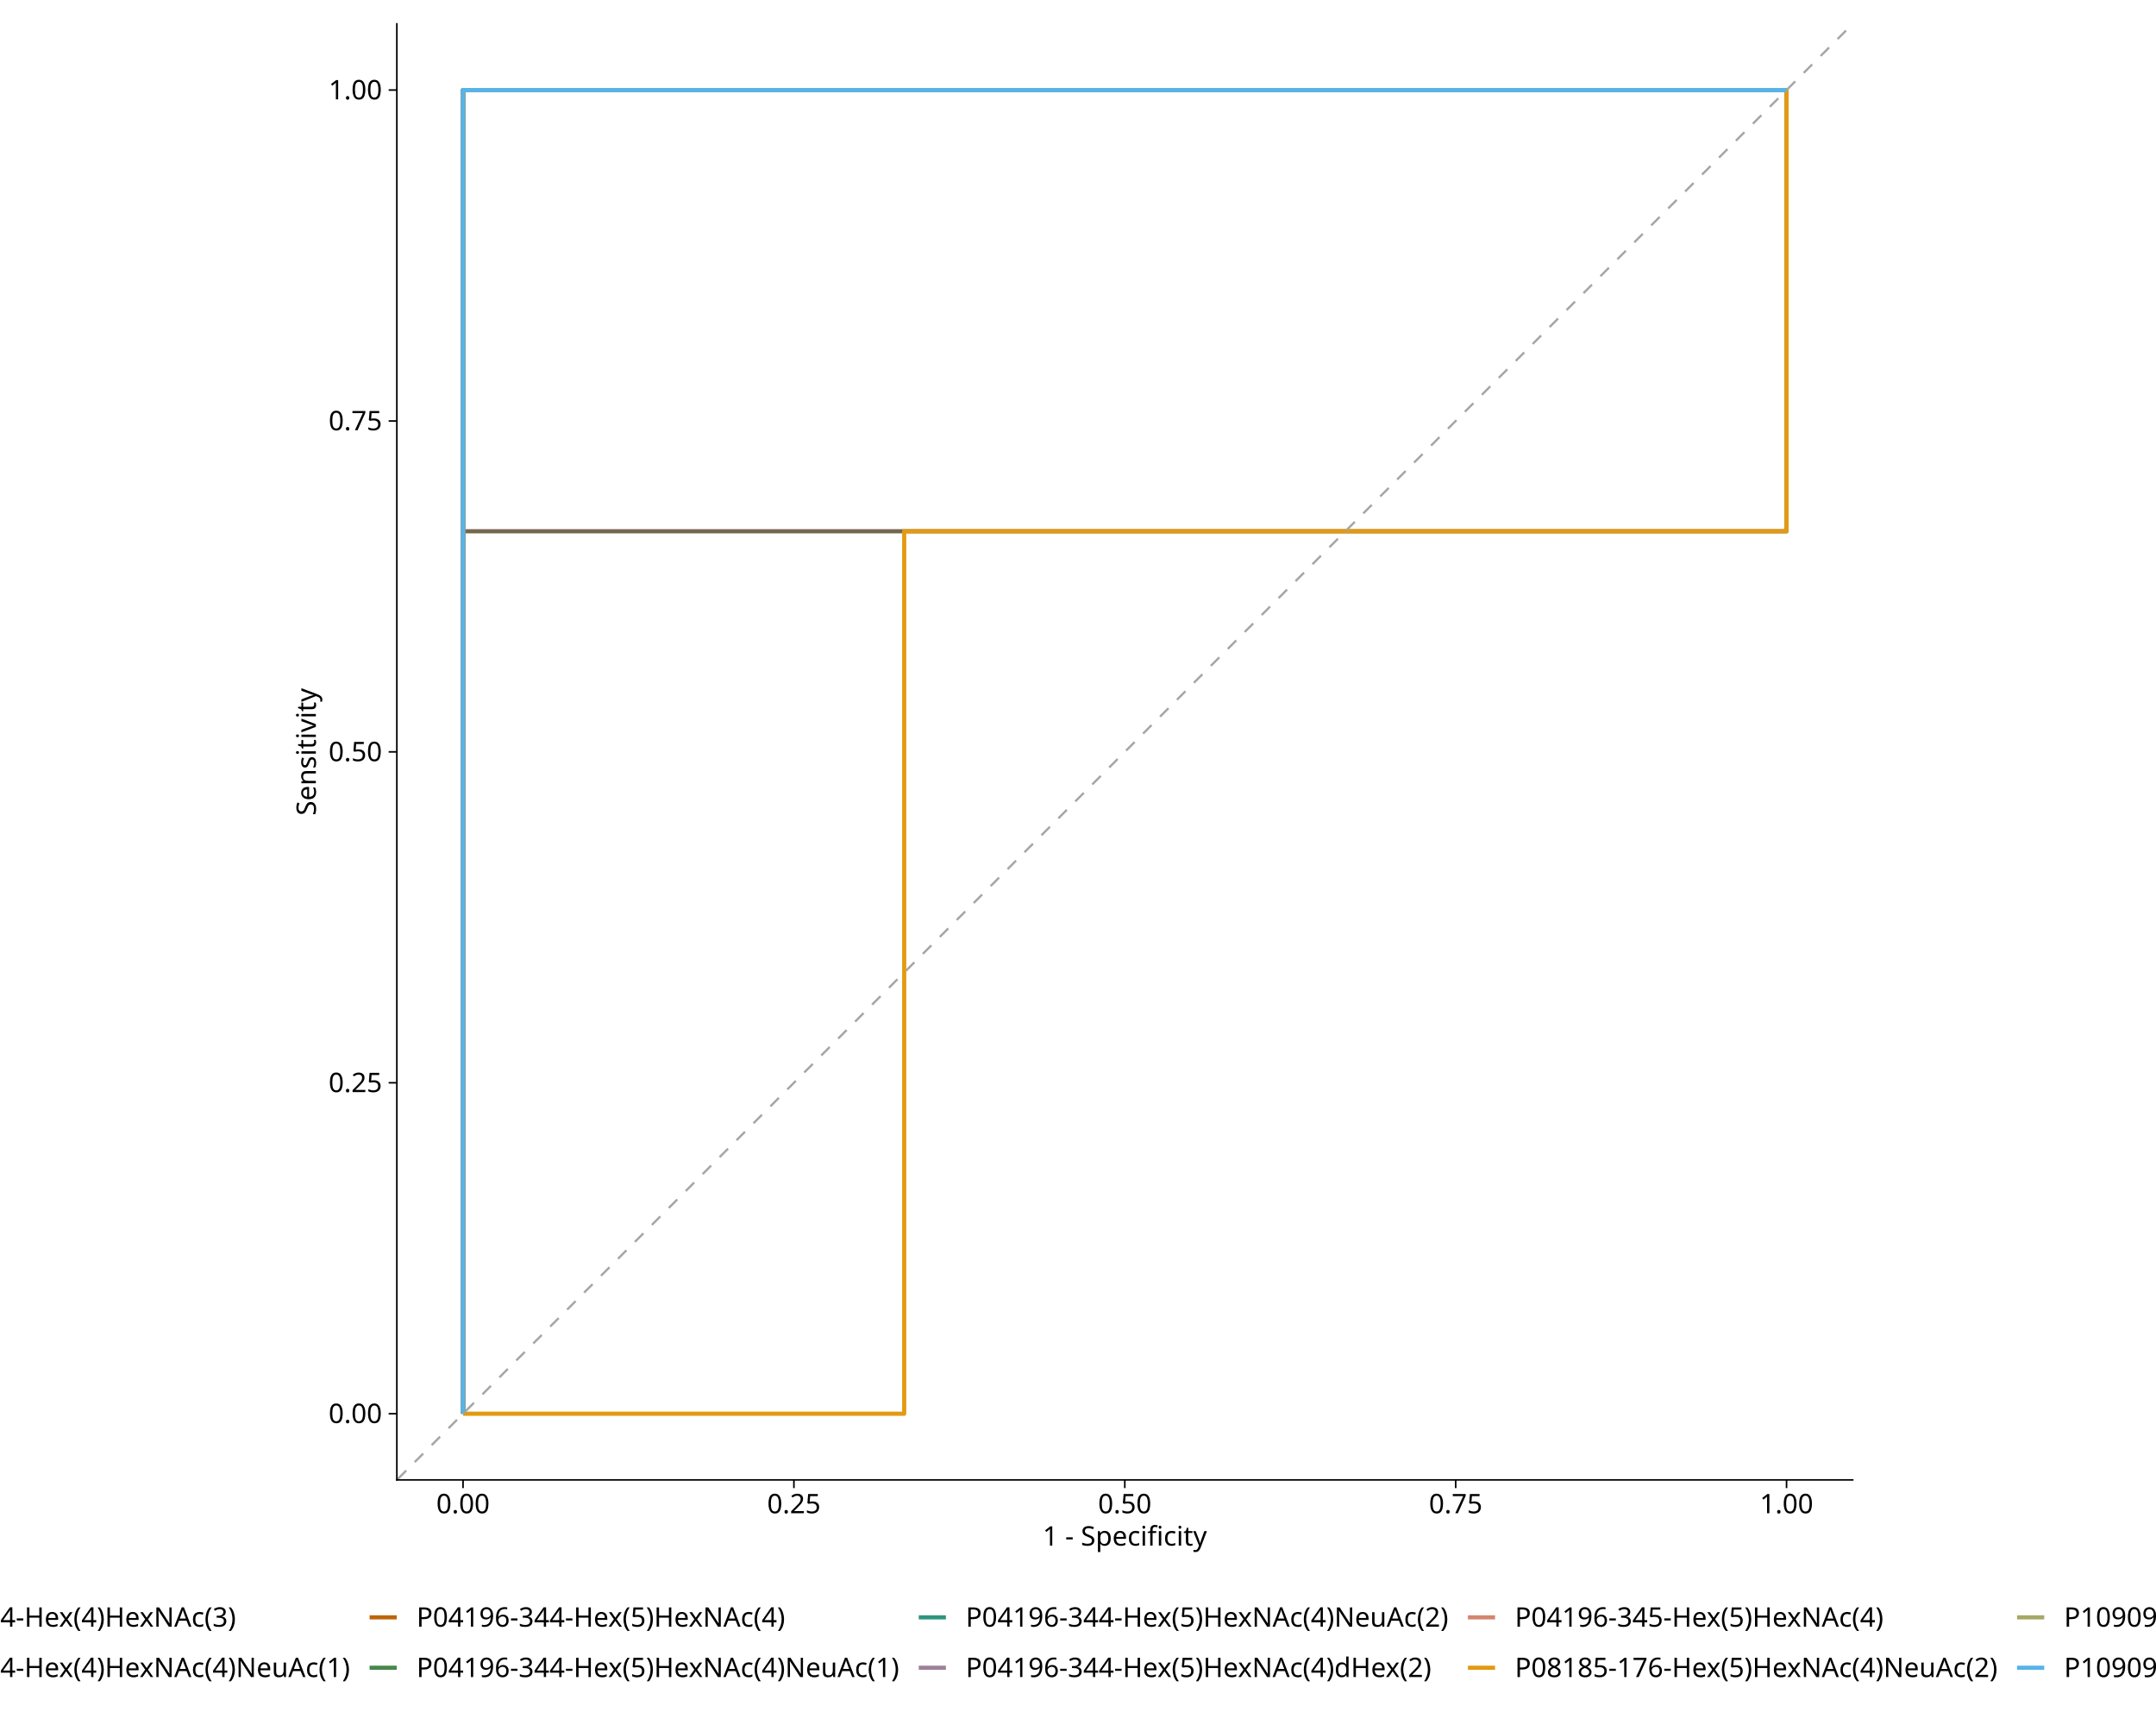
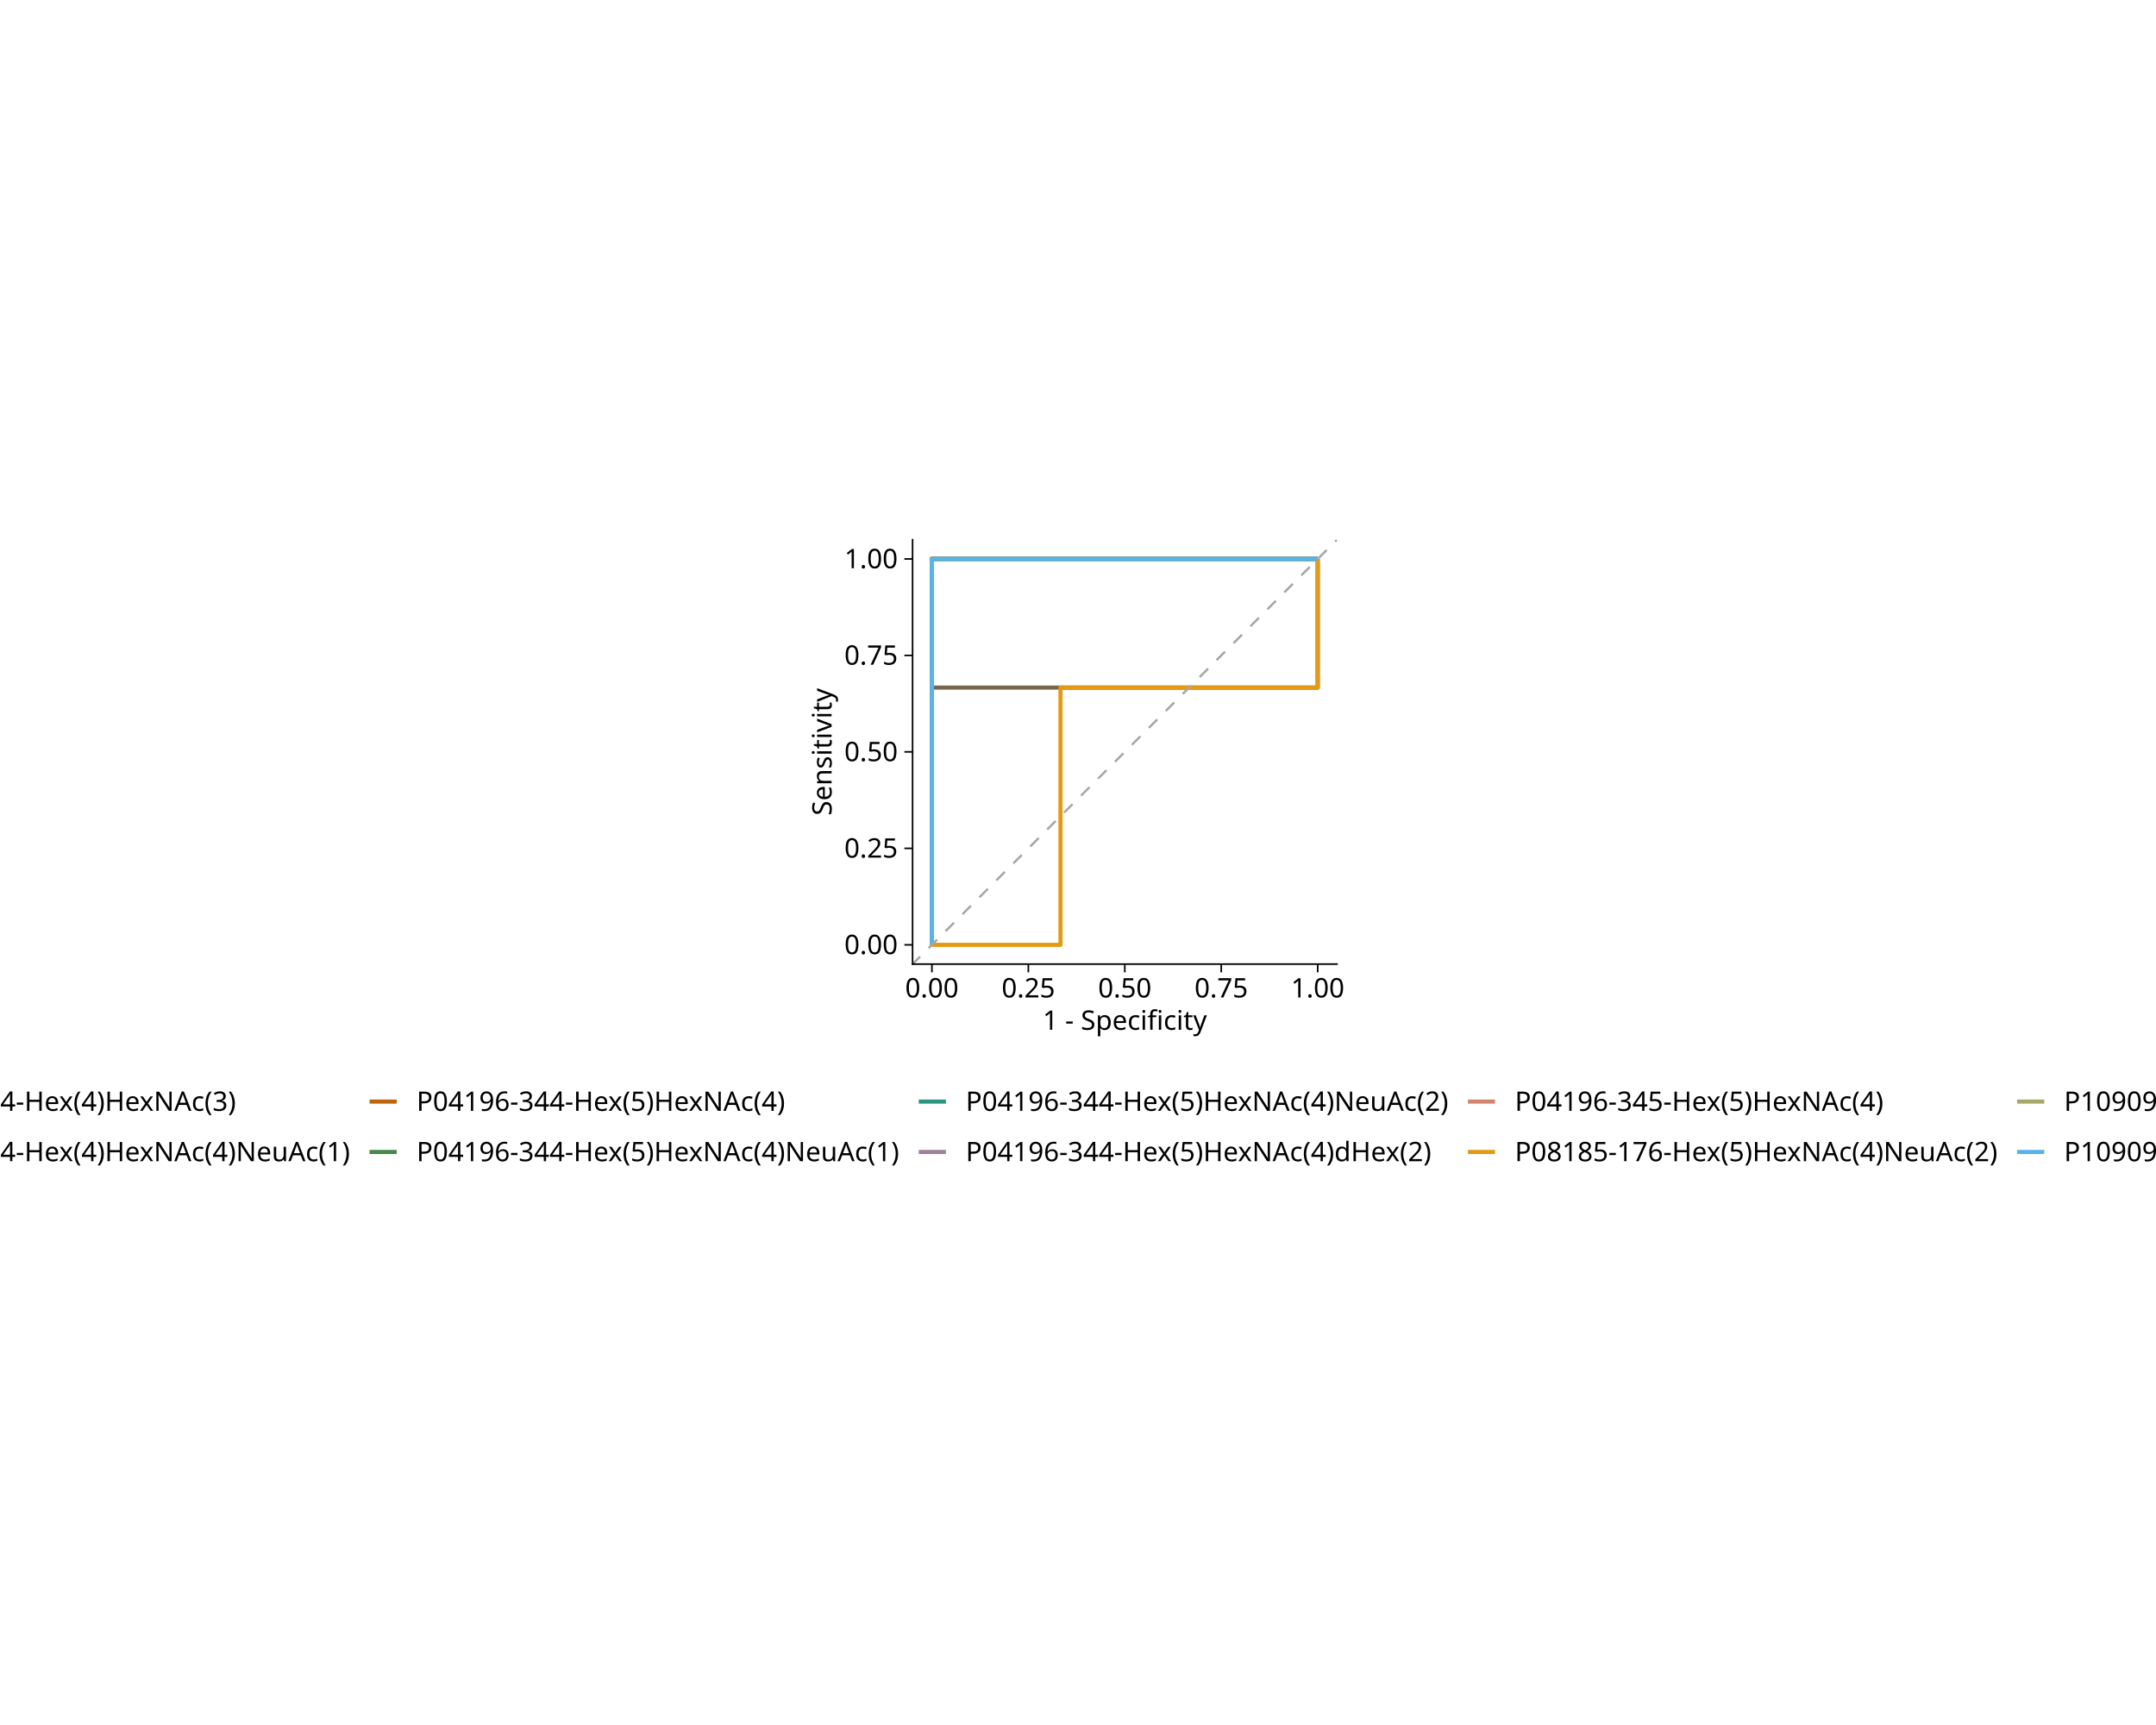
<svg xmlns="http://www.w3.org/2000/svg" class="svglite" data-engine-version="2.0" width="720.00pt" height="576.00pt" viewBox="0 0 720.00 576.00">
  <defs>
    <style type="text/css">
    .svglite line, .svglite polyline, .svglite polygon, .svglite path, .svglite rect, .svglite circle {
      fill: none;
      stroke: #000000;
      stroke-linecap: round;
      stroke-linejoin: round;
      stroke-miterlimit: 10.00;
    }
  </style>
  </defs>
  <rect width="100%" height="100%" style="stroke: none; fill: #FFFFFF;" />
  <defs>
    <clipPath id="cpMC4wMHw3MjAuMDB8MC4wMHw1NzYuMDA=">
      <rect x="0.00" y="0.00" width="720.00" height="576.00" />
    </clipPath>
  </defs>
  <g clip-path="url(#cpMC4wMHw3MjAuMDB8MC4wMHw1NzYuMDA=)">
</g>
  <defs>
-     <clipPath id="cpOTEuMzF8NjI4LjY5fDAuMDB8NTc2LjAw">
-       <rect x="91.31" y="0.00" width="537.37" height="576.00" />
+     <clipPath id="cpMjYzLjU0fDQ1Ni40NnwxNzIuMjN8NDAzLjc3">
+       <rect x="263.54" y="172.23" width="192.92" height="231.54" />
    </clipPath>
  </defs>
-   <g clip-path="url(#cpOTEuMzF8NjI4LjY5fDAuMDB8NTc2LjAw)">
-     <rect x="91.31" y="0.00" width="537.37" height="576.00" style="stroke-width: 1.07; stroke: none; fill: #FFFFFF;" />
+   <g clip-path="url(#cpMjYzLjU0fDQ1Ni40NnwxNzIuMjN8NDAzLjc3)">
+     <rect x="263.54" y="172.23" width="192.92" height="231.54" style="stroke-width: 1.07; stroke: none; fill: #FFFFFF;" />
  </g>
  <g clip-path="url(#cpMC4wMHw3MjAuMDB8MC4wMHw1NzYuMDA=)">
</g>
  <defs>
-     <clipPath id="cpMTMyLjUzfDYxOC43Mnw3Ljk3fDQ5NC4xNg==">
-       <rect x="132.53" y="7.97" width="486.19" height="486.19" />
+     <clipPath id="cpMzA0Ljc2fDQ0Ni41MHwxODAuMjB8MzIxLjkz">
+       <rect x="304.76" y="180.20" width="141.73" height="141.73" />
    </clipPath>
  </defs>
-   <g clip-path="url(#cpMTMyLjUzfDYxOC43Mnw3Ljk3fDQ5NC4xNg==)">
-     <rect x="132.53" y="7.97" width="486.19" height="486.19" style="stroke-width: 1.07; stroke: none; fill: #FFFFFF;" />
-     <polyline points="596.62,30.07 449.29,30.07 301.96,30.07 154.63,30.07 154.63,177.40 154.63,324.73 154.63,472.06 " style="stroke-width: 1.39; stroke: #0072B2; stroke-linecap: butt;" />
-     <polyline points="596.62,30.07 596.62,177.40 449.29,177.40 301.96,177.40 154.63,177.40 154.63,324.73 154.63,472.06 " style="stroke-width: 1.39; stroke: #76664F; stroke-linecap: butt;" />
-     <polyline points="596.62,30.07 449.29,30.07 301.96,30.07 154.63,30.07 154.63,177.40 154.63,324.73 154.63,472.06 " style="stroke-width: 1.39; stroke: #BD650C; stroke-linecap: butt;" />
-     <polyline points="596.62,30.07 449.29,30.07 301.96,30.07 154.63,30.07 154.63,177.40 154.63,324.73 154.63,472.06 " style="stroke-width: 1.39; stroke: #47884C; stroke-linecap: butt;" />
-     <polyline points="596.62,30.07 449.29,30.07 301.96,30.07 154.63,30.07 154.63,177.40 154.63,324.73 154.63,472.06 " style="stroke-width: 1.39; stroke: #2D957E; stroke-linecap: butt;" />
-     <polyline points="596.62,30.07 449.29,30.07 301.96,30.07 154.63,30.07 154.63,177.40 154.63,324.73 154.63,472.06 " style="stroke-width: 1.39; stroke: #9E819B; stroke-linecap: butt;" />
-     <polyline points="596.62,30.07 449.29,30.07 301.96,30.07 154.63,30.07 154.63,177.40 154.63,324.73 154.63,472.06 " style="stroke-width: 1.39; stroke: #D4856F; stroke-linecap: butt;" />
-     <polyline points="596.62,30.07 596.62,177.40 449.29,177.40 301.96,177.40 301.96,324.73 301.96,472.06 154.63,472.06 " style="stroke-width: 1.39; stroke: #E39A12; stroke-linecap: butt;" />
-     <polyline points="596.62,30.07 449.29,30.07 301.96,30.07 154.63,30.07 154.63,177.40 154.63,324.73 154.63,472.06 " style="stroke-width: 1.39; stroke: #A6A867; stroke-linecap: butt;" />
-     <polyline points="596.62,30.07 449.29,30.07 301.96,30.07 154.63,30.07 154.63,177.40 154.63,324.73 154.63,472.06 " style="stroke-width: 1.39; stroke: #56B4E9; stroke-linecap: butt;" />
-     <line x1="-353.66" y1="980.35" x2="1104.91" y2="-478.22" style="stroke-width: 0.75; stroke: #A6A6A6; stroke-dasharray: 4.00,4.00; stroke-linecap: butt;" />
+   <g clip-path="url(#cpMzA0Ljc2fDQ0Ni41MHwxODAuMjB8MzIxLjkz)">
+     <rect x="304.76" y="180.20" width="141.73" height="141.73" style="stroke-width: 1.07; stroke: none; fill: #FFFFFF;" />
+     <polyline points="440.05,186.64 397.10,186.64 354.15,186.64 311.21,186.64 311.21,229.59 311.21,272.54 311.21,315.49 " style="stroke-width: 1.39; stroke: #0072B2; stroke-linecap: butt;" />
+     <polyline points="440.05,186.64 440.05,229.59 397.10,229.59 354.15,229.59 311.21,229.59 311.21,272.54 311.21,315.49 " style="stroke-width: 1.39; stroke: #76664F; stroke-linecap: butt;" />
+     <polyline points="440.05,186.64 397.10,186.64 354.15,186.64 311.21,186.64 311.21,229.59 311.21,272.54 311.21,315.49 " style="stroke-width: 1.39; stroke: #BD650C; stroke-linecap: butt;" />
+     <polyline points="440.05,186.64 397.10,186.64 354.15,186.64 311.21,186.64 311.21,229.59 311.21,272.54 311.21,315.49 " style="stroke-width: 1.39; stroke: #47884C; stroke-linecap: butt;" />
+     <polyline points="440.05,186.64 397.10,186.64 354.15,186.64 311.21,186.64 311.21,229.59 311.21,272.54 311.21,315.49 " style="stroke-width: 1.39; stroke: #2D957E; stroke-linecap: butt;" />
+     <polyline points="440.05,186.64 397.10,186.64 354.15,186.64 311.21,186.64 311.21,229.59 311.21,272.54 311.21,315.49 " style="stroke-width: 1.39; stroke: #9E819B; stroke-linecap: butt;" />
+     <polyline points="440.05,186.64 397.10,186.64 354.15,186.64 311.21,186.64 311.21,229.59 311.21,272.54 311.21,315.49 " style="stroke-width: 1.39; stroke: #D4856F; stroke-linecap: butt;" />
+     <polyline points="440.05,186.64 440.05,229.59 397.10,229.59 354.15,229.59 354.15,272.54 354.15,315.49 311.21,315.49 " style="stroke-width: 1.39; stroke: #E39A12; stroke-linecap: butt;" />
+     <polyline points="440.05,186.64 397.10,186.64 354.15,186.64 311.21,186.64 311.21,229.59 311.21,272.54 311.21,315.49 " style="stroke-width: 1.39; stroke: #A6A867; stroke-linecap: butt;" />
+     <polyline points="440.05,186.64 397.10,186.64 354.15,186.64 311.21,186.64 311.21,229.59 311.21,272.54 311.21,315.49 " style="stroke-width: 1.39; stroke: #56B4E9; stroke-linecap: butt;" />
+     <line x1="163.03" y1="463.66" x2="588.23" y2="38.47" style="stroke-width: 0.75; stroke: #A6A6A6; stroke-dasharray: 4.00,4.00; stroke-linecap: butt;" />
  </g>
  <g clip-path="url(#cpMC4wMHw3MjAuMDB8MC4wMHw1NzYuMDA=)">
-     <polyline points="132.53,494.16 132.53,7.97 " style="stroke-width: 0.53; stroke-linecap: square;" />
-     <text x="127.60" y="475.16" text-anchor="end" style="font-size: 9.00px; font-family: sans;" textLength="17.52px" lengthAdjust="spacingAndGlyphs">0.00</text>
-     <text x="127.60" y="364.66" text-anchor="end" style="font-size: 9.00px; font-family: sans;" textLength="17.52px" lengthAdjust="spacingAndGlyphs">0.25</text>
-     <text x="127.60" y="254.16" text-anchor="end" style="font-size: 9.00px; font-family: sans;" textLength="17.52px" lengthAdjust="spacingAndGlyphs">0.50</text>
-     <text x="127.60" y="143.66" text-anchor="end" style="font-size: 9.00px; font-family: sans;" textLength="17.52px" lengthAdjust="spacingAndGlyphs">0.75</text>
-     <text x="127.60" y="33.17" text-anchor="end" style="font-size: 9.00px; font-family: sans;" textLength="17.52px" lengthAdjust="spacingAndGlyphs">1.00</text>
-     <polyline points="129.79,472.06 132.53,472.06 " style="stroke-width: 0.53; stroke-linecap: butt;" />
-     <polyline points="129.79,361.56 132.53,361.56 " style="stroke-width: 0.53; stroke-linecap: butt;" />
-     <polyline points="129.79,251.06 132.53,251.06 " style="stroke-width: 0.53; stroke-linecap: butt;" />
-     <polyline points="129.79,140.57 132.53,140.57 " style="stroke-width: 0.53; stroke-linecap: butt;" />
-     <polyline points="129.79,30.07 132.53,30.07 " style="stroke-width: 0.53; stroke-linecap: butt;" />
-     <polyline points="132.53,494.16 618.72,494.16 " style="stroke-width: 0.53; stroke-linecap: square;" />
-     <polyline points="154.63,496.90 154.63,494.16 " style="stroke-width: 0.53; stroke-linecap: butt;" />
-     <polyline points="265.13,496.90 265.13,494.16 " style="stroke-width: 0.53; stroke-linecap: butt;" />
-     <polyline points="375.63,496.90 375.63,494.16 " style="stroke-width: 0.53; stroke-linecap: butt;" />
-     <polyline points="486.13,496.90 486.13,494.16 " style="stroke-width: 0.53; stroke-linecap: butt;" />
-     <polyline points="596.62,496.90 596.62,494.16 " style="stroke-width: 0.53; stroke-linecap: butt;" />
-     <text x="154.63" y="505.29" text-anchor="middle" style="font-size: 9.00px; font-family: sans;" textLength="17.52px" lengthAdjust="spacingAndGlyphs">0.00</text>
-     <text x="265.13" y="505.29" text-anchor="middle" style="font-size: 9.00px; font-family: sans;" textLength="17.52px" lengthAdjust="spacingAndGlyphs">0.25</text>
-     <text x="375.63" y="505.29" text-anchor="middle" style="font-size: 9.00px; font-family: sans;" textLength="17.52px" lengthAdjust="spacingAndGlyphs">0.50</text>
-     <text x="486.13" y="505.29" text-anchor="middle" style="font-size: 9.00px; font-family: sans;" textLength="17.52px" lengthAdjust="spacingAndGlyphs">0.75</text>
-     <text x="596.62" y="505.29" text-anchor="middle" style="font-size: 9.00px; font-family: sans;" textLength="17.52px" lengthAdjust="spacingAndGlyphs">1.00</text>
-     <text x="375.63" y="516.09" text-anchor="middle" style="font-size: 9.00px; font-family: sans;" textLength="53.52px" lengthAdjust="spacingAndGlyphs">1 - Specificity</text>
-     <text transform="translate(105.48,251.06) rotate(-90)" text-anchor="middle" style="font-size: 9.00px; font-family: sans;" textLength="40.52px" lengthAdjust="spacingAndGlyphs">Sensitivity</text>
-     <rect x="-66.59" y="528.91" width="884.44" height="39.12" style="stroke-width: 1.07; stroke: none; fill: #FFFFFF;" />
-     <rect x="-61.11" y="534.39" width="11.34" height="11.34" style="stroke-width: 1.07; stroke: none; fill: #FFFFFF;" />
-     <line x1="-59.98" y1="540.06" x2="-50.90" y2="540.06" style="stroke-width: 1.39; stroke: #0072B2; stroke-linecap: butt;" />
-     <rect x="-61.11" y="551.21" width="11.34" height="11.34" style="stroke-width: 1.07; stroke: none; fill: #FFFFFF;" />
-     <line x1="-59.98" y1="556.88" x2="-50.90" y2="556.88" style="stroke-width: 1.39; stroke: #76664F; stroke-linecap: butt;" />
-     <rect x="122.29" y="534.39" width="11.34" height="11.34" style="stroke-width: 1.07; stroke: none; fill: #FFFFFF;" />
-     <line x1="123.42" y1="540.06" x2="132.49" y2="540.06" style="stroke-width: 1.39; stroke: #BD650C; stroke-linecap: butt;" />
-     <rect x="122.29" y="551.21" width="11.34" height="11.34" style="stroke-width: 1.07; stroke: none; fill: #FFFFFF;" />
-     <line x1="123.42" y1="556.88" x2="132.49" y2="556.88" style="stroke-width: 1.39; stroke: #47884C; stroke-linecap: butt;" />
-     <rect x="305.68" y="534.39" width="11.34" height="11.34" style="stroke-width: 1.07; stroke: none; fill: #FFFFFF;" />
-     <line x1="306.82" y1="540.06" x2="315.89" y2="540.06" style="stroke-width: 1.39; stroke: #2D957E; stroke-linecap: butt;" />
-     <rect x="305.68" y="551.21" width="11.34" height="11.34" style="stroke-width: 1.07; stroke: none; fill: #FFFFFF;" />
-     <line x1="306.82" y1="556.88" x2="315.89" y2="556.88" style="stroke-width: 1.39; stroke: #9E819B; stroke-linecap: butt;" />
-     <rect x="489.08" y="534.39" width="11.34" height="11.34" style="stroke-width: 1.07; stroke: none; fill: #FFFFFF;" />
-     <line x1="490.21" y1="540.06" x2="499.28" y2="540.06" style="stroke-width: 1.39; stroke: #D4856F; stroke-linecap: butt;" />
-     <rect x="489.08" y="551.21" width="11.34" height="11.34" style="stroke-width: 1.07; stroke: none; fill: #FFFFFF;" />
-     <line x1="490.21" y1="556.88" x2="499.28" y2="556.88" style="stroke-width: 1.39; stroke: #E39A12; stroke-linecap: butt;" />
-     <rect x="672.47" y="534.39" width="11.34" height="11.34" style="stroke-width: 1.07; stroke: none; fill: #FFFFFF;" />
-     <line x1="673.61" y1="540.06" x2="682.68" y2="540.06" style="stroke-width: 1.39; stroke: #A6A867; stroke-linecap: butt;" />
-     <rect x="672.47" y="551.21" width="11.34" height="11.34" style="stroke-width: 1.07; stroke: none; fill: #FFFFFF;" />
-     <line x1="673.61" y1="556.88" x2="682.68" y2="556.88" style="stroke-width: 1.39; stroke: #56B4E9; stroke-linecap: butt;" />
-     <text x="-44.29" y="543.16" style="font-size: 9.00px; font-family: sans;" textLength="123.08px" lengthAdjust="spacingAndGlyphs">P04196-344-Hex(4)HexNAc(3)</text>
-     <text x="-44.29" y="559.98" style="font-size: 9.00px; font-family: sans;" textLength="161.10px" lengthAdjust="spacingAndGlyphs">P04196-344-Hex(4)HexNAc(4)NeuAc(1)</text>
-     <text x="139.10" y="543.16" style="font-size: 9.00px; font-family: sans;" textLength="123.08px" lengthAdjust="spacingAndGlyphs">P04196-344-Hex(5)HexNAc(4)</text>
-     <text x="139.10" y="559.98" style="font-size: 9.00px; font-family: sans;" textLength="161.10px" lengthAdjust="spacingAndGlyphs">P04196-344-Hex(5)HexNAc(4)NeuAc(1)</text>
-     <text x="322.50" y="543.16" style="font-size: 9.00px; font-family: sans;" textLength="161.10px" lengthAdjust="spacingAndGlyphs">P04196-344-Hex(5)HexNAc(4)NeuAc(2)</text>
-     <text x="322.50" y="559.98" style="font-size: 9.00px; font-family: sans;" textLength="155.09px" lengthAdjust="spacingAndGlyphs">P04196-344-Hex(5)HexNAc(4)dHex(2)</text>
-     <text x="505.90" y="543.16" style="font-size: 9.00px; font-family: sans;" textLength="123.08px" lengthAdjust="spacingAndGlyphs">P04196-345-Hex(5)HexNAc(4)</text>
-     <text x="505.90" y="559.98" style="font-size: 9.00px; font-family: sans;" textLength="161.10px" lengthAdjust="spacingAndGlyphs">P08185-176-Hex(5)HexNAc(4)NeuAc(2)</text>
-     <text x="689.29" y="543.16" style="font-size: 9.00px; font-family: sans;" textLength="123.08px" lengthAdjust="spacingAndGlyphs">P10909-291-Hex(5)HexNAc(4)</text>
-     <text x="689.29" y="559.98" style="font-size: 9.00px; font-family: sans;" textLength="123.08px" lengthAdjust="spacingAndGlyphs">P10909-291-Hex(6)HexNAc(5)</text>
+     <polyline points="304.76,321.93 304.76,180.20 " style="stroke-width: 0.53; stroke-linecap: square;" />
+     <text x="299.83" y="318.59" text-anchor="end" style="font-size: 9.00px; font-family: sans;" textLength="17.52px" lengthAdjust="spacingAndGlyphs">0.00</text>
+     <text x="299.83" y="286.37" text-anchor="end" style="font-size: 9.00px; font-family: sans;" textLength="17.52px" lengthAdjust="spacingAndGlyphs">0.25</text>
+     <text x="299.83" y="254.16" text-anchor="end" style="font-size: 9.00px; font-family: sans;" textLength="17.52px" lengthAdjust="spacingAndGlyphs">0.50</text>
+     <text x="299.83" y="221.95" text-anchor="end" style="font-size: 9.00px; font-family: sans;" textLength="17.52px" lengthAdjust="spacingAndGlyphs">0.75</text>
+     <text x="299.83" y="189.74" text-anchor="end" style="font-size: 9.00px; font-family: sans;" textLength="17.52px" lengthAdjust="spacingAndGlyphs">1.00</text>
+     <polyline points="302.02,315.49 304.76,315.49 " style="stroke-width: 0.53; stroke-linecap: butt;" />
+     <polyline points="302.02,283.28 304.76,283.28 " style="stroke-width: 0.53; stroke-linecap: butt;" />
+     <polyline points="302.02,251.06 304.76,251.06 " style="stroke-width: 0.53; stroke-linecap: butt;" />
+     <polyline points="302.02,218.85 304.76,218.85 " style="stroke-width: 0.53; stroke-linecap: butt;" />
+     <polyline points="302.02,186.64 304.76,186.64 " style="stroke-width: 0.53; stroke-linecap: butt;" />
+     <polyline points="304.76,321.93 446.50,321.93 " style="stroke-width: 0.53; stroke-linecap: square;" />
+     <polyline points="311.21,324.67 311.21,321.93 " style="stroke-width: 0.53; stroke-linecap: butt;" />
+     <polyline points="343.42,324.67 343.42,321.93 " style="stroke-width: 0.53; stroke-linecap: butt;" />
+     <polyline points="375.63,324.67 375.63,321.93 " style="stroke-width: 0.53; stroke-linecap: butt;" />
+     <polyline points="407.84,324.67 407.84,321.93 " style="stroke-width: 0.53; stroke-linecap: butt;" />
+     <polyline points="440.05,324.67 440.05,321.93 " style="stroke-width: 0.53; stroke-linecap: butt;" />
+     <text x="311.21" y="333.06" text-anchor="middle" style="font-size: 9.00px; font-family: sans;" textLength="17.52px" lengthAdjust="spacingAndGlyphs">0.00</text>
+     <text x="343.42" y="333.06" text-anchor="middle" style="font-size: 9.00px; font-family: sans;" textLength="17.52px" lengthAdjust="spacingAndGlyphs">0.25</text>
+     <text x="375.63" y="333.06" text-anchor="middle" style="font-size: 9.00px; font-family: sans;" textLength="17.52px" lengthAdjust="spacingAndGlyphs">0.50</text>
+     <text x="407.84" y="333.06" text-anchor="middle" style="font-size: 9.00px; font-family: sans;" textLength="17.52px" lengthAdjust="spacingAndGlyphs">0.75</text>
+     <text x="440.05" y="333.06" text-anchor="middle" style="font-size: 9.00px; font-family: sans;" textLength="17.52px" lengthAdjust="spacingAndGlyphs">1.00</text>
+     <text x="375.63" y="343.86" text-anchor="middle" style="font-size: 9.00px; font-family: sans;" textLength="53.52px" lengthAdjust="spacingAndGlyphs">1 - Specificity</text>
+     <text transform="translate(277.71,251.06) rotate(-90)" text-anchor="middle" style="font-size: 9.00px; font-family: sans;" textLength="40.52px" lengthAdjust="spacingAndGlyphs">Sensitivity</text>
+     <rect x="-66.59" y="356.69" width="884.44" height="39.12" style="stroke-width: 1.07; stroke: none; fill: #FFFFFF;" />
+     <rect x="-61.11" y="362.17" width="11.34" height="11.34" style="stroke-width: 1.07; stroke: none; fill: #FFFFFF;" />
+     <line x1="-59.98" y1="367.83" x2="-50.90" y2="367.83" style="stroke-width: 1.39; stroke: #0072B2; stroke-linecap: butt;" />
+     <rect x="-61.11" y="378.98" width="11.34" height="11.34" style="stroke-width: 1.07; stroke: none; fill: #FFFFFF;" />
+     <line x1="-59.98" y1="384.65" x2="-50.90" y2="384.65" style="stroke-width: 1.39; stroke: #76664F; stroke-linecap: butt;" />
+     <rect x="122.29" y="362.17" width="11.34" height="11.34" style="stroke-width: 1.07; stroke: none; fill: #FFFFFF;" />
+     <line x1="123.42" y1="367.83" x2="132.49" y2="367.83" style="stroke-width: 1.39; stroke: #BD650C; stroke-linecap: butt;" />
+     <rect x="122.29" y="378.98" width="11.34" height="11.34" style="stroke-width: 1.07; stroke: none; fill: #FFFFFF;" />
+     <line x1="123.42" y1="384.65" x2="132.49" y2="384.65" style="stroke-width: 1.39; stroke: #47884C; stroke-linecap: butt;" />
+     <rect x="305.68" y="362.17" width="11.34" height="11.34" style="stroke-width: 1.07; stroke: none; fill: #FFFFFF;" />
+     <line x1="306.82" y1="367.83" x2="315.89" y2="367.83" style="stroke-width: 1.39; stroke: #2D957E; stroke-linecap: butt;" />
+     <rect x="305.68" y="378.98" width="11.34" height="11.34" style="stroke-width: 1.07; stroke: none; fill: #FFFFFF;" />
+     <line x1="306.82" y1="384.65" x2="315.89" y2="384.65" style="stroke-width: 1.39; stroke: #9E819B; stroke-linecap: butt;" />
+     <rect x="489.08" y="362.17" width="11.34" height="11.34" style="stroke-width: 1.07; stroke: none; fill: #FFFFFF;" />
+     <line x1="490.21" y1="367.83" x2="499.28" y2="367.83" style="stroke-width: 1.39; stroke: #D4856F; stroke-linecap: butt;" />
+     <rect x="489.08" y="378.98" width="11.34" height="11.34" style="stroke-width: 1.07; stroke: none; fill: #FFFFFF;" />
+     <line x1="490.21" y1="384.65" x2="499.28" y2="384.65" style="stroke-width: 1.39; stroke: #E39A12; stroke-linecap: butt;" />
+     <rect x="672.47" y="362.17" width="11.34" height="11.34" style="stroke-width: 1.07; stroke: none; fill: #FFFFFF;" />
+     <line x1="673.61" y1="367.83" x2="682.68" y2="367.83" style="stroke-width: 1.39; stroke: #A6A867; stroke-linecap: butt;" />
+     <rect x="672.47" y="378.98" width="11.34" height="11.34" style="stroke-width: 1.07; stroke: none; fill: #FFFFFF;" />
+     <line x1="673.61" y1="384.65" x2="682.68" y2="384.65" style="stroke-width: 1.39; stroke: #56B4E9; stroke-linecap: butt;" />
+     <text x="-44.29" y="370.93" style="font-size: 9.00px; font-family: sans;" textLength="123.08px" lengthAdjust="spacingAndGlyphs">P04196-344-Hex(4)HexNAc(3)</text>
+     <text x="-44.29" y="387.75" style="font-size: 9.00px; font-family: sans;" textLength="161.10px" lengthAdjust="spacingAndGlyphs">P04196-344-Hex(4)HexNAc(4)NeuAc(1)</text>
+     <text x="139.10" y="370.93" style="font-size: 9.00px; font-family: sans;" textLength="123.08px" lengthAdjust="spacingAndGlyphs">P04196-344-Hex(5)HexNAc(4)</text>
+     <text x="139.10" y="387.75" style="font-size: 9.00px; font-family: sans;" textLength="161.10px" lengthAdjust="spacingAndGlyphs">P04196-344-Hex(5)HexNAc(4)NeuAc(1)</text>
+     <text x="322.50" y="370.93" style="font-size: 9.00px; font-family: sans;" textLength="161.10px" lengthAdjust="spacingAndGlyphs">P04196-344-Hex(5)HexNAc(4)NeuAc(2)</text>
+     <text x="322.50" y="387.75" style="font-size: 9.00px; font-family: sans;" textLength="155.09px" lengthAdjust="spacingAndGlyphs">P04196-344-Hex(5)HexNAc(4)dHex(2)</text>
+     <text x="505.90" y="370.93" style="font-size: 9.00px; font-family: sans;" textLength="123.08px" lengthAdjust="spacingAndGlyphs">P04196-345-Hex(5)HexNAc(4)</text>
+     <text x="505.90" y="387.75" style="font-size: 9.00px; font-family: sans;" textLength="161.10px" lengthAdjust="spacingAndGlyphs">P08185-176-Hex(5)HexNAc(4)NeuAc(2)</text>
+     <text x="689.29" y="370.93" style="font-size: 9.00px; font-family: sans;" textLength="123.08px" lengthAdjust="spacingAndGlyphs">P10909-291-Hex(5)HexNAc(4)</text>
+     <text x="689.29" y="387.75" style="font-size: 9.00px; font-family: sans;" textLength="123.08px" lengthAdjust="spacingAndGlyphs">P10909-291-Hex(6)HexNAc(5)</text>
  </g>
</svg>
